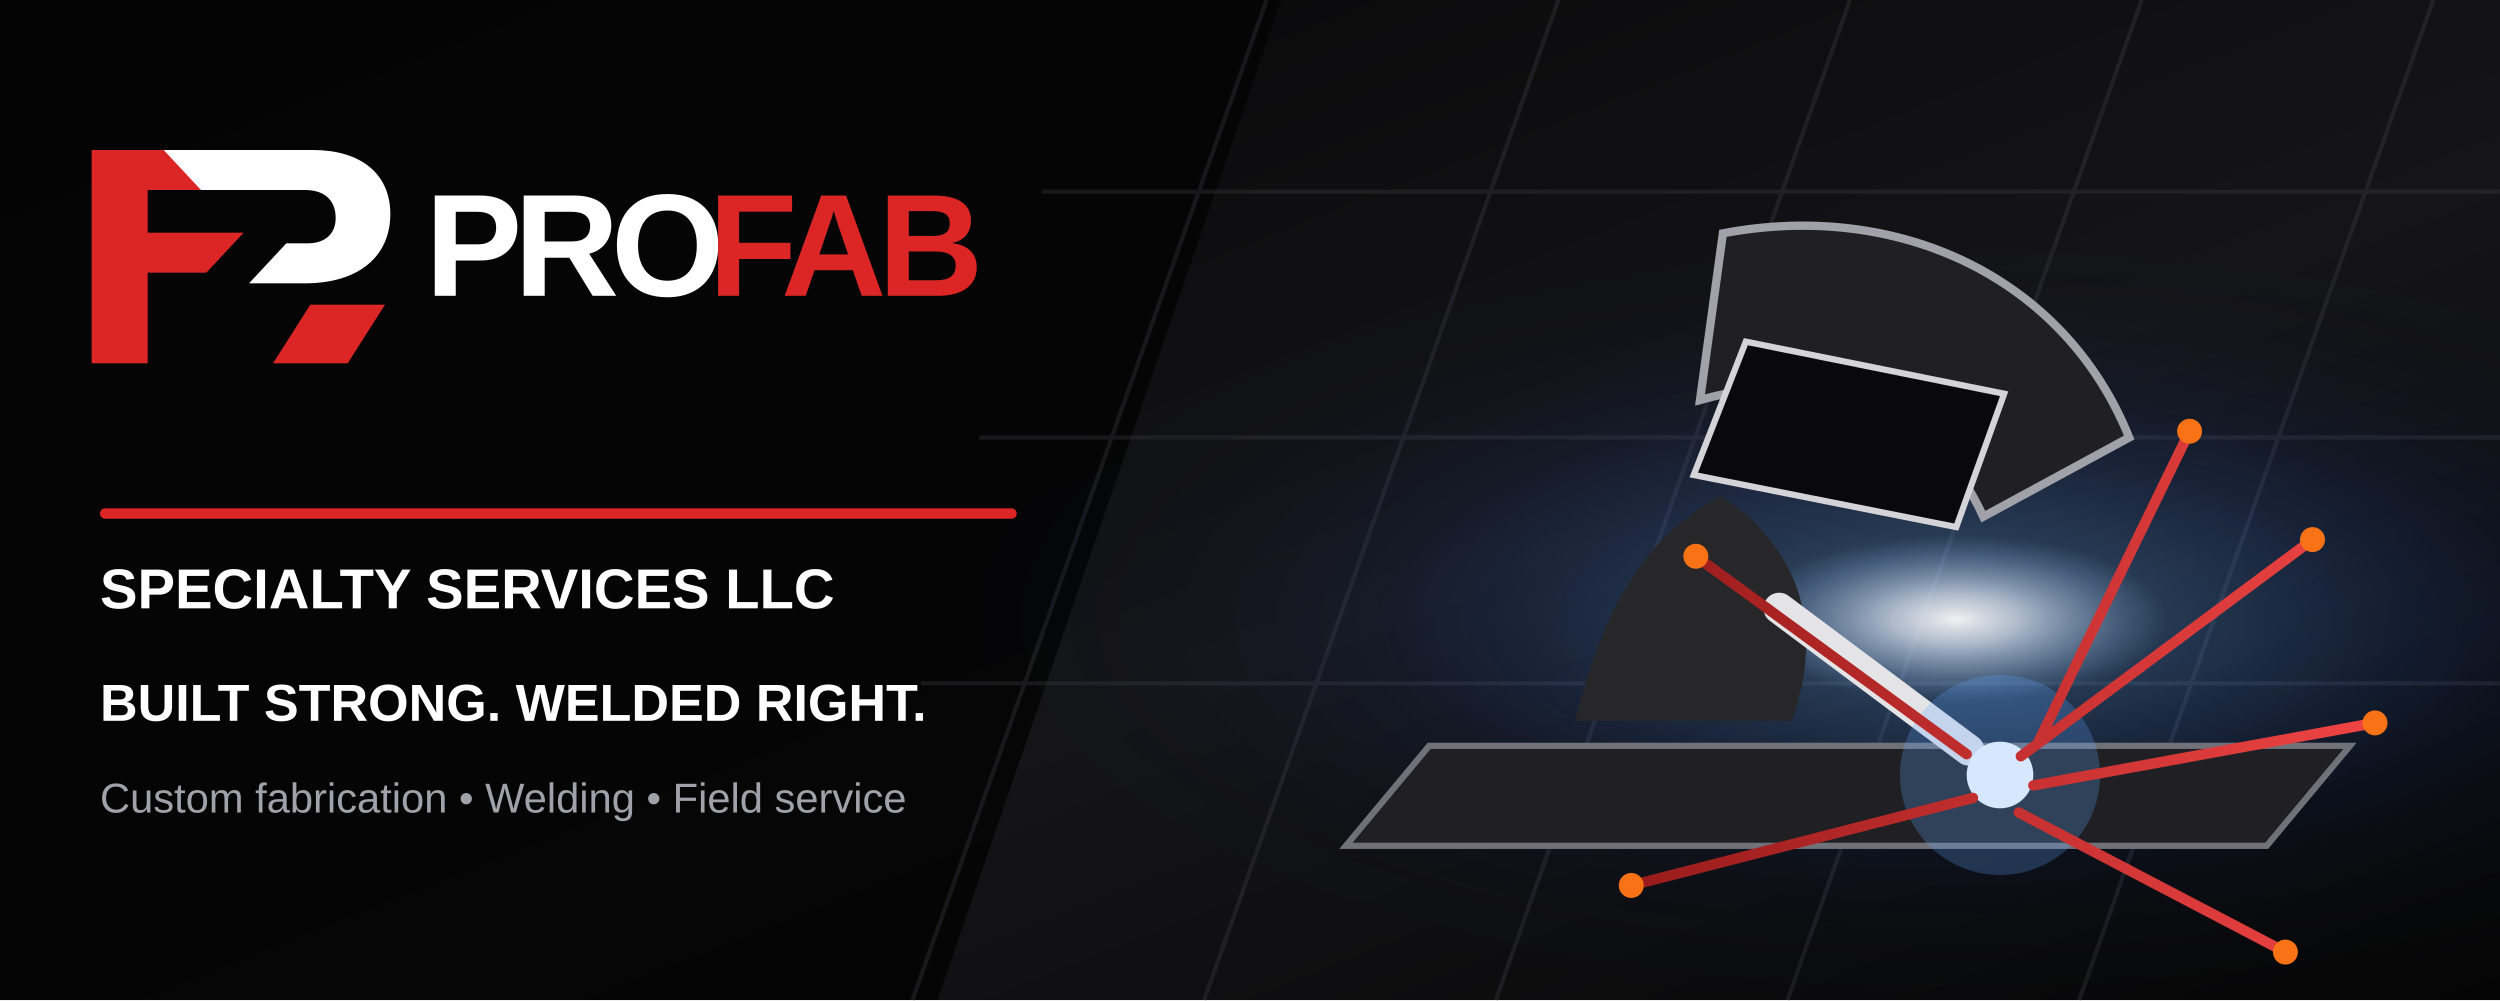
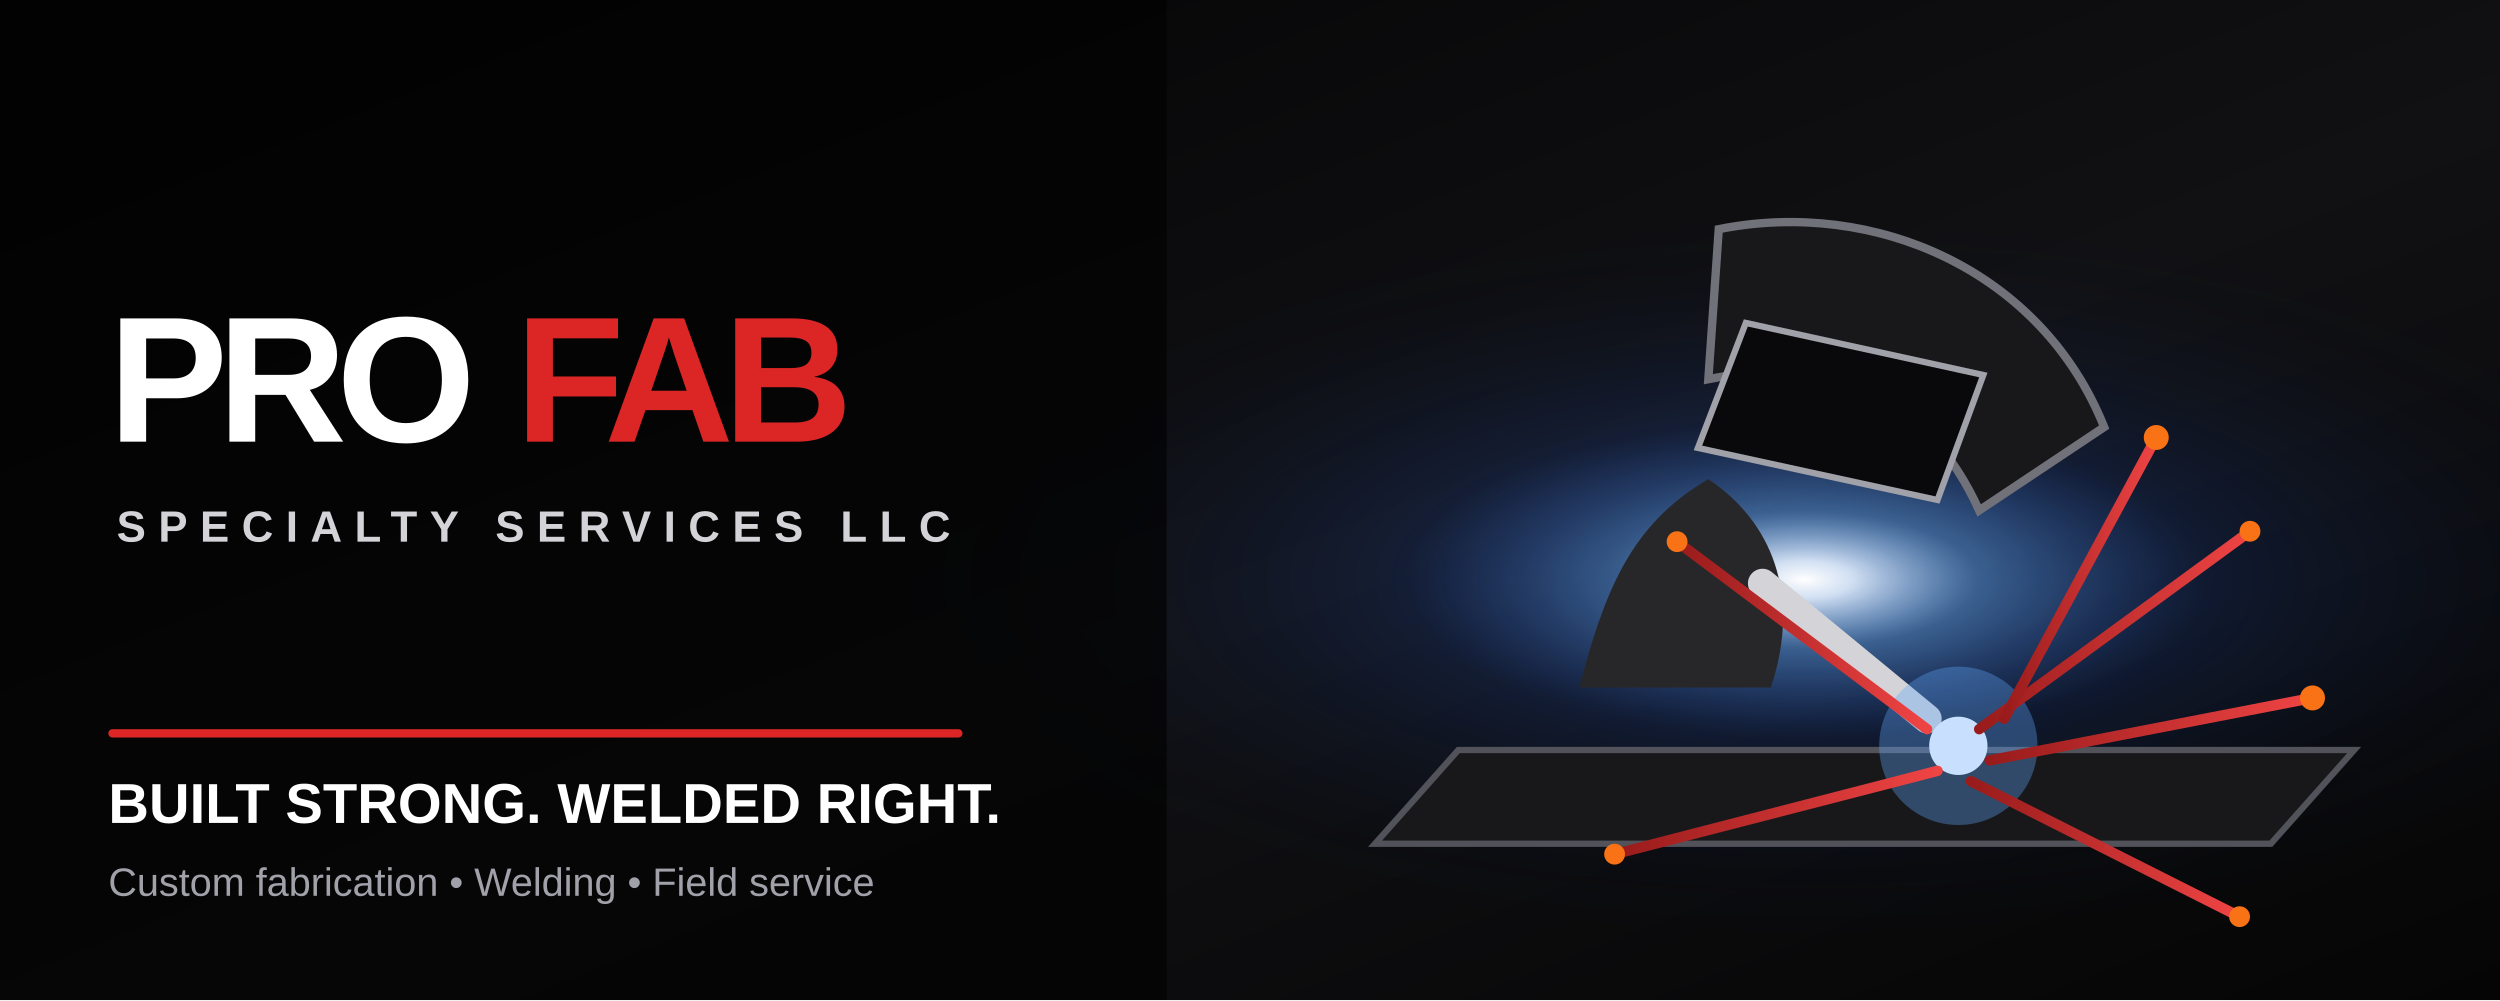
- <svg xmlns="http://www.w3.org/2000/svg" width="1200" height="480" viewBox="0 0 1200 480" role="img" aria-labelledby="title desc">
+ <svg xmlns="http://www.w3.org/2000/svg" width="1200" height="480" viewBox="0 0 1200 480" role="img" aria-label="Pro Fab welding and metal fabrication">
  <defs>
    <linearGradient id="bg" x1="0" y1="0" x2="1" y2="1">
-       <stop offset="0" stop-color="#030303" />
-       <stop offset="0.58" stop-color="#151518" />
+       <stop offset="0" stop-color="#020202" />
+       <stop offset="0.55" stop-color="#111114" />
      <stop offset="1" stop-color="#050505" />
    </linearGradient>
-     <radialGradient id="flare" cx="78%" cy="62%" r="42%">
-       <stop offset="0" stop-color="#fff" stop-opacity=".94" />
-       <stop offset=".06" stop-color="#dbeafe" stop-opacity=".78" />
-       <stop offset=".2" stop-color="#60a5fa" stop-opacity=".28" />
-       <stop offset=".55" stop-color="#2563eb" stop-opacity=".07" />
+     <radialGradient id="arc" cx="72%" cy="58%" r="38%">
+       <stop offset="0" stop-color="#ffffff" stop-opacity="1" />
+       <stop offset="0.05" stop-color="#dbeafe" stop-opacity="0.95" />
+       <stop offset="0.18" stop-color="#60a5fa" stop-opacity="0.55" />
+       <stop offset="0.42" stop-color="#2563eb" stop-opacity="0.15" />
      <stop offset="1" stop-color="#020202" stop-opacity="0" />
    </radialGradient>
    <linearGradient id="red" x1="0" y1="0" x2="1" y2="0">
      <stop offset="0" stop-color="#991b1b" />
      <stop offset="1" stop-color="#ef4444" />
    </linearGradient>
  </defs>
  <rect width="1200" height="480" fill="url(#bg)" />
-   <path d="M0 0h615L450 480H0z" fill="#050505" fill-opacity=".92" />
-   <g opacity=".34" stroke="#3f3f46" stroke-width="2">
-     <path d="M608 0 438 480M748 0 578 480M888 0 718 480M1028 0 858 480M1168 0 998 480" />
-     <path d="M500 92h700M470 210h730M442 328h758" />
-   </g>
-   <rect width="1200" height="480" fill="url(#flare)" />
-   <path d="M686 358h442l-40 48H646z" fill="#202024" stroke="#71717a" stroke-width="3" />
-   <path d="M827 112c84-16 164 21 195 98l-70 38c-25-54-71-74-136-56z" fill="#202024" stroke="#a1a1aa" stroke-width="4" />
-   <path d="m838 164 124 25-23 64-126-25z" fill="#09090b" stroke="#d4d4d8" stroke-width="3" />
-   <path d="M826 238c36 24 51 61 34 108h-104c13-50 30-86 70-108z" fill="#27272a" />
-   <path d="m854 292 91 68" stroke="#e4e4e7" stroke-width="15" stroke-linecap="round" />
-   <circle cx="960" cy="372" r="16" fill="#fff" />
-   <circle cx="960" cy="372" r="48" fill="#60a5fa" opacity=".25" />
+   <rect x="0" y="0" width="1200" height="480" fill="url(#arc)" />
+   <path d="M700 360 L1130 360 L1090 405 L660 405 Z" fill="#18181b" stroke="#52525b" stroke-width="3" />
+   <path d="M825 110 C900 95 980 130 1010 205 L950 245 C925 190 880 170 820 182 Z" fill="#18181b" stroke="#71717a" stroke-width="4" />
+   <path d="M838 155 L952 180 L930 240 L815 215 Z" fill="#09090b" stroke="#a1a1aa" stroke-width="3" />
+   <path d="M820 230 C850 250 865 285 850 330 L758 330 C770 285 782 252 820 230 Z" fill="#27272a" />
+   <path d="M846 280 L925 345" stroke="#d4d4d8" stroke-width="14" stroke-linecap="round" />
+   <circle cx="940" cy="358" r="14" fill="#ffffff" />
+   <circle cx="940" cy="358" r="38" fill="#60a5fa" opacity="0.35" />
  <g stroke="url(#red)" stroke-width="5" stroke-linecap="round">
-     <path d="m970 363 140-104M976 377l164-30M969 390l128 67M944 362l-130-95M947 383l-164 42M978 357l73-150" />
+     <path d="M950 350 L1080 255" />
+     <path d="M955 365 L1110 335" />
+     <path d="M946 375 L1075 440" />
+     <path d="M925 350 L805 260" />
+     <path d="M930 370 L775 410" />
+     <path d="M962 345 L1035 210" />
  </g>
  <g fill="#f97316">
-     <circle cx="1110" cy="259" r="6" />
-     <circle cx="1140" cy="347" r="6" />
-     <circle cx="1097" cy="457" r="6" />
-     <circle cx="814" cy="267" r="6" />
-     <circle cx="783" cy="425" r="6" />
-     <circle cx="1051" cy="207" r="6" />
+     <circle cx="1080" cy="255" r="5" />
+     <circle cx="1110" cy="335" r="6" />
+     <circle cx="1075" cy="440" r="5" />
+     <circle cx="805" cy="260" r="5" />
+     <circle cx="775" cy="410" r="5" />
+     <circle cx="1035" cy="210" r="6" />
  </g>
-   <g transform="translate(44 72) scale(.64)">
-     <path d="M0 0h162l-28 30H42v32h72L86 92H42v68H0z" fill="#dc2626" />
-     <path d="M54 0h112c36 0 58 18 58 48 0 32-24 52-64 52h-42l28-30h16c13 0 21-7 21-19 0-13-8-21-23-21H82z" fill="#fff" />
-     <path d="M164 116h56l-28 44h-56z" fill="#dc2626" />
-   </g>
-   <text x="204" y="142" fill="#fff" font-family="Arial, Helvetica, sans-serif" font-size="70" font-weight="900" letter-spacing="-4">PRO</text>
-   <text x="340" y="142" fill="#dc2626" font-family="Arial, Helvetica, sans-serif" font-size="70" font-weight="900" letter-spacing="-4">FAB</text>
-   <rect x="48" y="244" width="440" height="5" rx="2.5" fill="#dc2626" />
-   <text x="48" y="292" fill="#fff" font-family="Arial, Helvetica, sans-serif" font-size="27" font-weight="800">SPECIALTY SERVICES LLC</text>
-   <text x="48" y="346" fill="#fff" font-family="Arial, Helvetica, sans-serif" font-size="25" font-weight="800">BUILT STRONG. WELDED RIGHT.</text>
-   <text x="48" y="390" fill="#a1a1aa" font-family="Arial, Helvetica, sans-serif" font-size="20">Custom fabrication • Welding • Field service</text>
+   <rect x="0" y="0" width="560" height="480" fill="#020202" opacity="0.7" />
+   <text x="52" y="212" fill="#ffffff" font-family="Arial, Helvetica, sans-serif" font-size="86" font-weight="900" letter-spacing="-5">PRO <tspan fill="#dc2626">FAB</tspan>
+   </text>
+   <text x="56" y="260" fill="#d4d4d8" font-family="Arial, Helvetica, sans-serif" font-size="21" font-weight="700" letter-spacing="6">SPECIALTY SERVICES LLC</text>
+   <rect x="52" y="350" width="410" height="4" rx="2" fill="#dc2626" />
+   <text x="52" y="395" fill="#ffffff" font-family="Arial, sans-serif" font-size="27" font-weight="800">BUILT STRONG. WELDED RIGHT.</text>
+   <text x="52" y="430" fill="#a1a1aa" font-family="Arial, sans-serif" font-size="19">Custom fabrication • Welding • Field service</text>
</svg>
